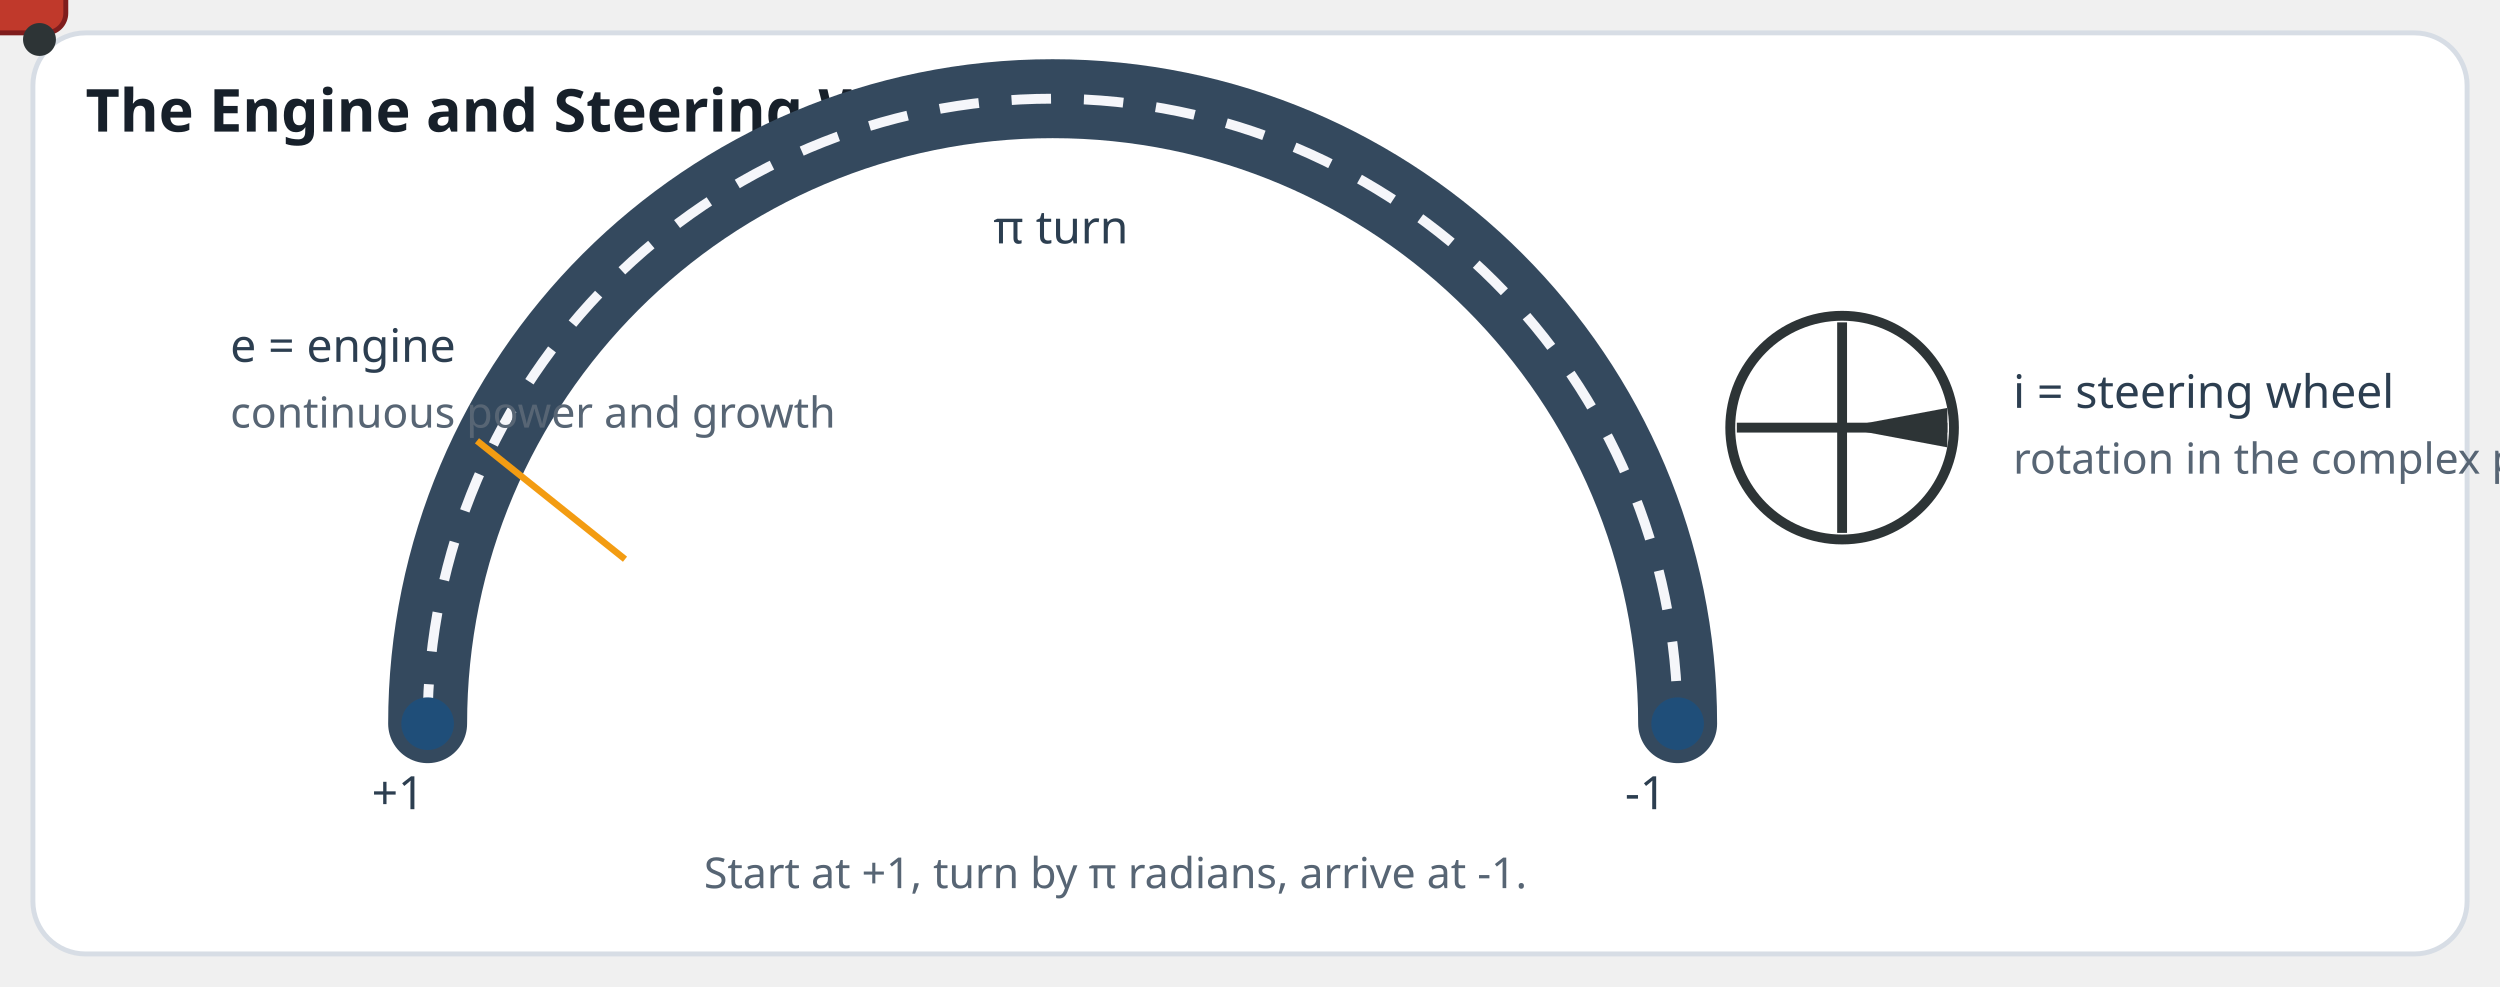
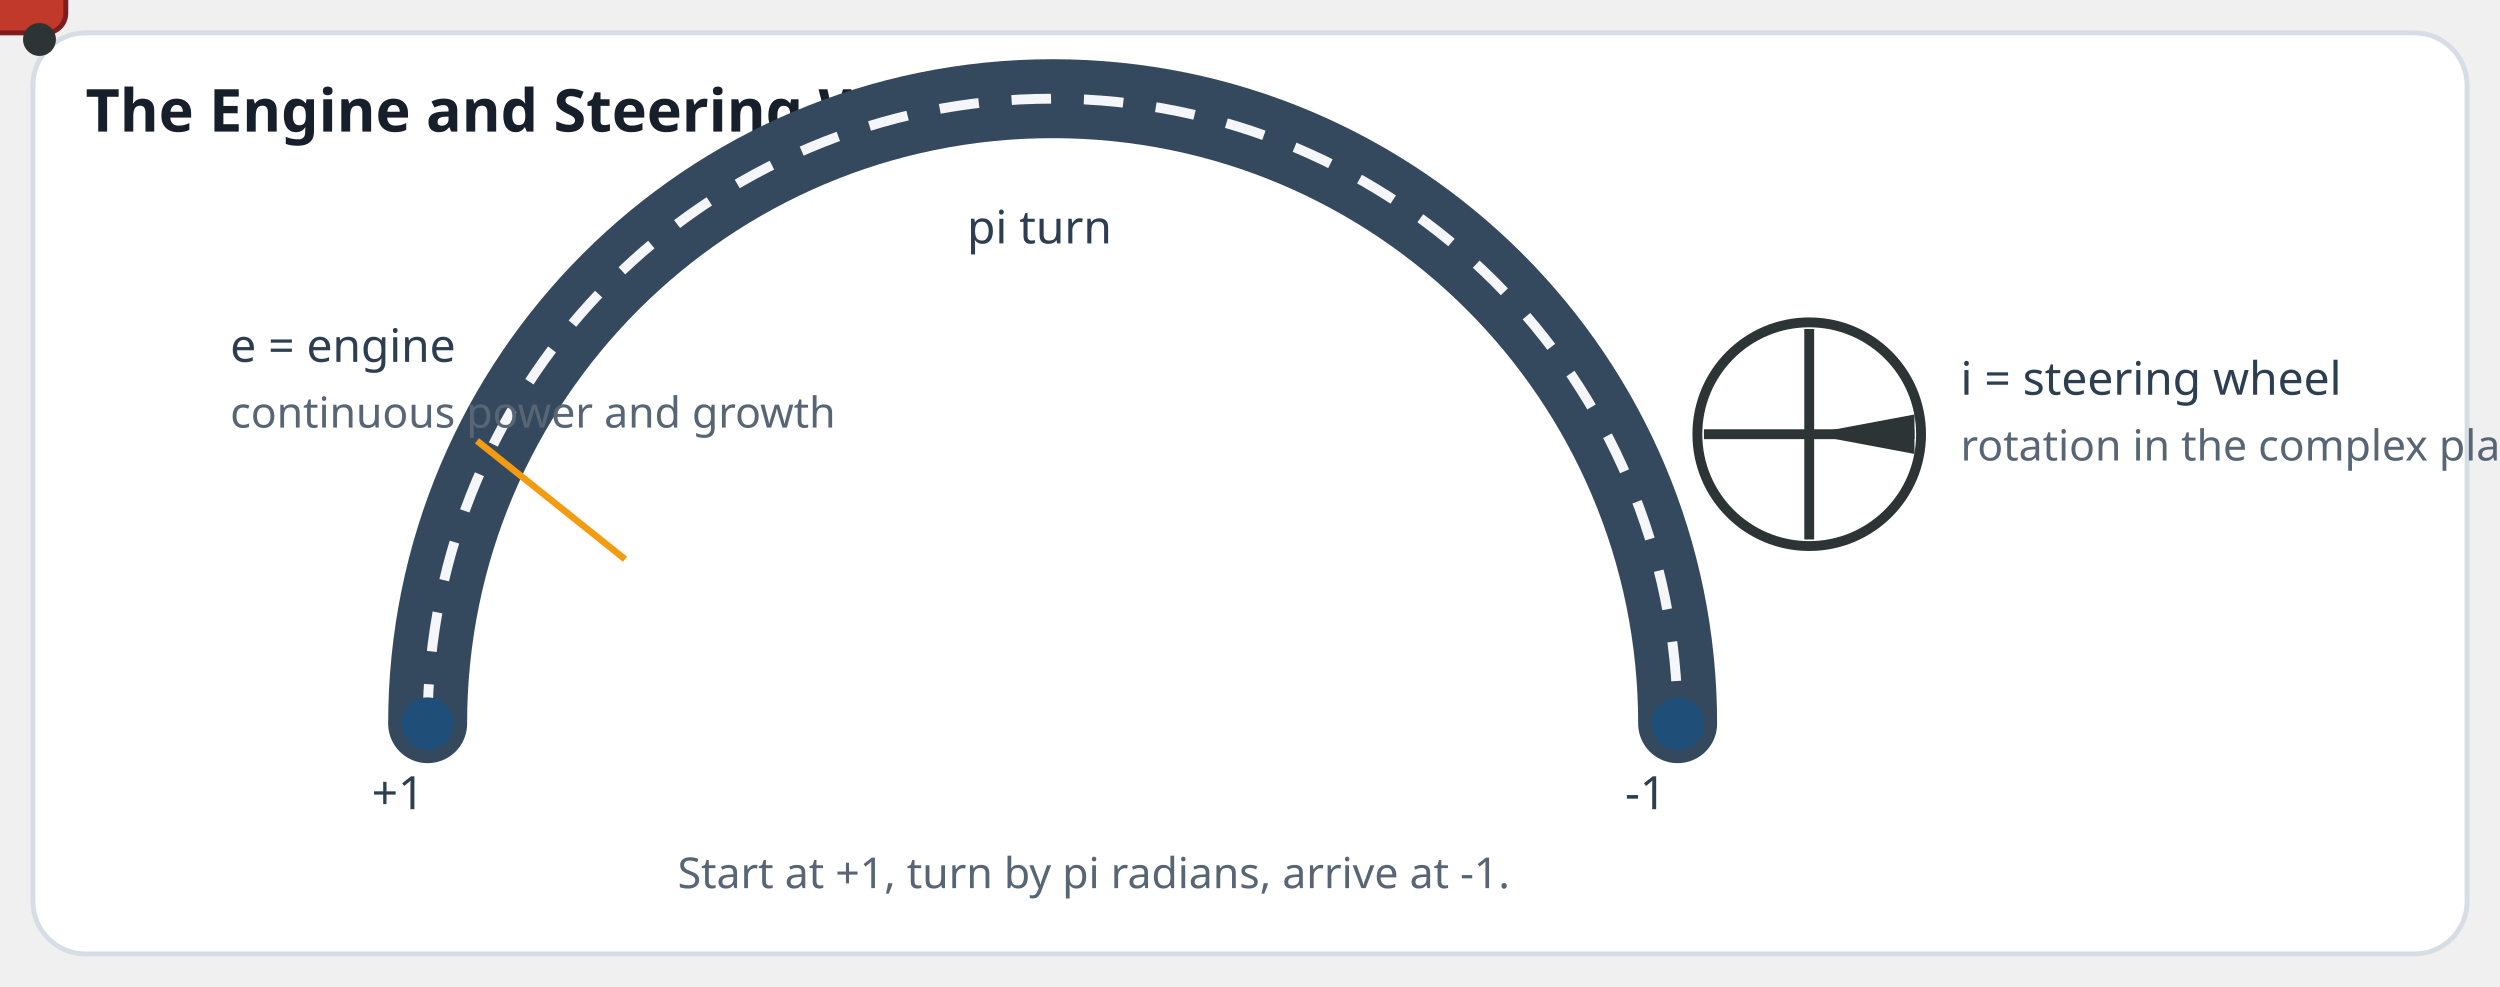
<svg xmlns="http://www.w3.org/2000/svg" viewBox="0 0 760 300" role="img" aria-labelledby="title2 desc2">
  <style>
    .panel { fill: #ffffff; stroke: #d7dde5; stroke-width: 1.5; rx: 16; }
    .title { font: 700 18px system-ui, sans-serif; fill: #17202a; }
    .label { font: 14px system-ui, sans-serif; fill: #2c3e50; }
    .soft { font: 13px system-ui, sans-serif; fill: #576574; }
    .road { fill: none; stroke: #34495e; stroke-width: 24; stroke-linecap: round; }
    .road-mid { fill: none; stroke: #f5f6fa; stroke-width: 3; stroke-dasharray: 12 10; }
    .node { fill: #1f4e79; }
    .car { fill: #c0392b; stroke: #7f1d1d; stroke-width: 1.5; }
-     .wheel { fill: none; stroke: #2d3436; stroke-width: 3; transform-origin: 560px 130px; animation: wheelTurn 2s linear infinite; }
-     .pointer { fill: #2d3436; transform-origin: 560px 130px; animation: wheelTurn 2s linear infinite; }
+     .wheel { fill: none; stroke: #2d3436; stroke-width: 3; transform-origin: 550px 132px; animation: wheelTurn 2s linear infinite; }
+     .pointer { fill: #2d3436; transform-origin: 550px 132px; animation: wheelTurn 2s linear infinite; }
    .carWrap { offset-path: path('M 130 220 A 190 190 0 0 1 510 220'); offset-rotate: auto; animation: drive 8s ease-in-out infinite; }
    .energy { fill: #f39c12; opacity: 0.85; animation: pulse 1s ease-in-out infinite; }
    @keyframes drive {
      0%, 10% { offset-distance: 0%; }
      45%, 55% { offset-distance: 50%; }
      90%, 100% { offset-distance: 100%; }
    }
    @keyframes wheelTurn {
      0%, 100% { transform: rotate(-35deg); }
      50% { transform: rotate(35deg); }
    }
    @keyframes pulse {
      0%, 100% { transform: scale(0.9); opacity: 0.5; }
      50% { transform: scale(1.08); opacity: 1; }
    }
  </style>
  <rect class="panel" x="10" y="10" width="740" height="280" />
  <text class="title" x="26" y="40">The Engine and Steering Wheel Analogy</text>
  <path class="road" d="M 130 220 A 190 190 0 0 1 510 220" />
  <path class="road-mid" d="M 130 220 A 190 190 0 0 1 510 220" />
  <circle class="node" cx="130" cy="220" r="8" />
  <circle class="node" cx="510" cy="220" r="8" />
  <text class="label" x="113" y="246">+1</text>
  <text class="label" x="494" y="246">-1</text>
-   <text class="label" x="302" y="74">π turn</text>
+   <text class="label" x="294" y="74">pi turn</text>
  <g class="carWrap">
    <g>
      <rect class="car" x="-20" y="-10" width="40" height="20" rx="6" />
      <circle cx="-12" cy="12" r="5" fill="#2d3436" />
      <circle cx="12" cy="12" r="5" fill="#2d3436" />
      <circle class="energy" cx="-28" cy="0" r="5" />
      <circle class="energy" cx="-36" cy="0" r="3.5" style="animation-delay:0.2s" />
    </g>
  </g>
  <text class="label" x="70" y="110">e = engine</text>
  <text class="soft" x="70" y="130">continuous power and growth</text>
  <line x1="145" y1="134" x2="190" y2="170" stroke="#f39c12" stroke-width="2" />
-   <circle class="wheel" cx="560" cy="130" r="34" />
-   <line class="wheel" x1="560" y1="98" x2="560" y2="162" />
-   <line class="wheel" x1="528" y1="130" x2="592" y2="130" />
-   <polygon class="pointer" points="560,130 592,124 592,136" />
-   <text class="label" x="612" y="124">i = steering wheel</text>
-   <text class="soft" x="612" y="144">rotation in the complex plane</text>
-   <text class="soft" x="214" y="270">Start at +1, turn by π radians, arrive at -1.</text>
+   <circle class="wheel" cx="550" cy="132" r="34" />
+   <line class="wheel" x1="550" y1="100" x2="550" y2="164" />
+   <line class="wheel" x1="518" y1="132" x2="582" y2="132" />
+   <polygon class="pointer" points="550,132 582,126 582,138" />
+   <text class="label" x="596" y="120">i = steering wheel</text>
+   <text class="soft" x="596" y="140">rotation in the complex plane</text>
+   <text class="soft" x="206" y="270">Start at +1, turn by pi radians, arrive at -1.</text>
</svg>
